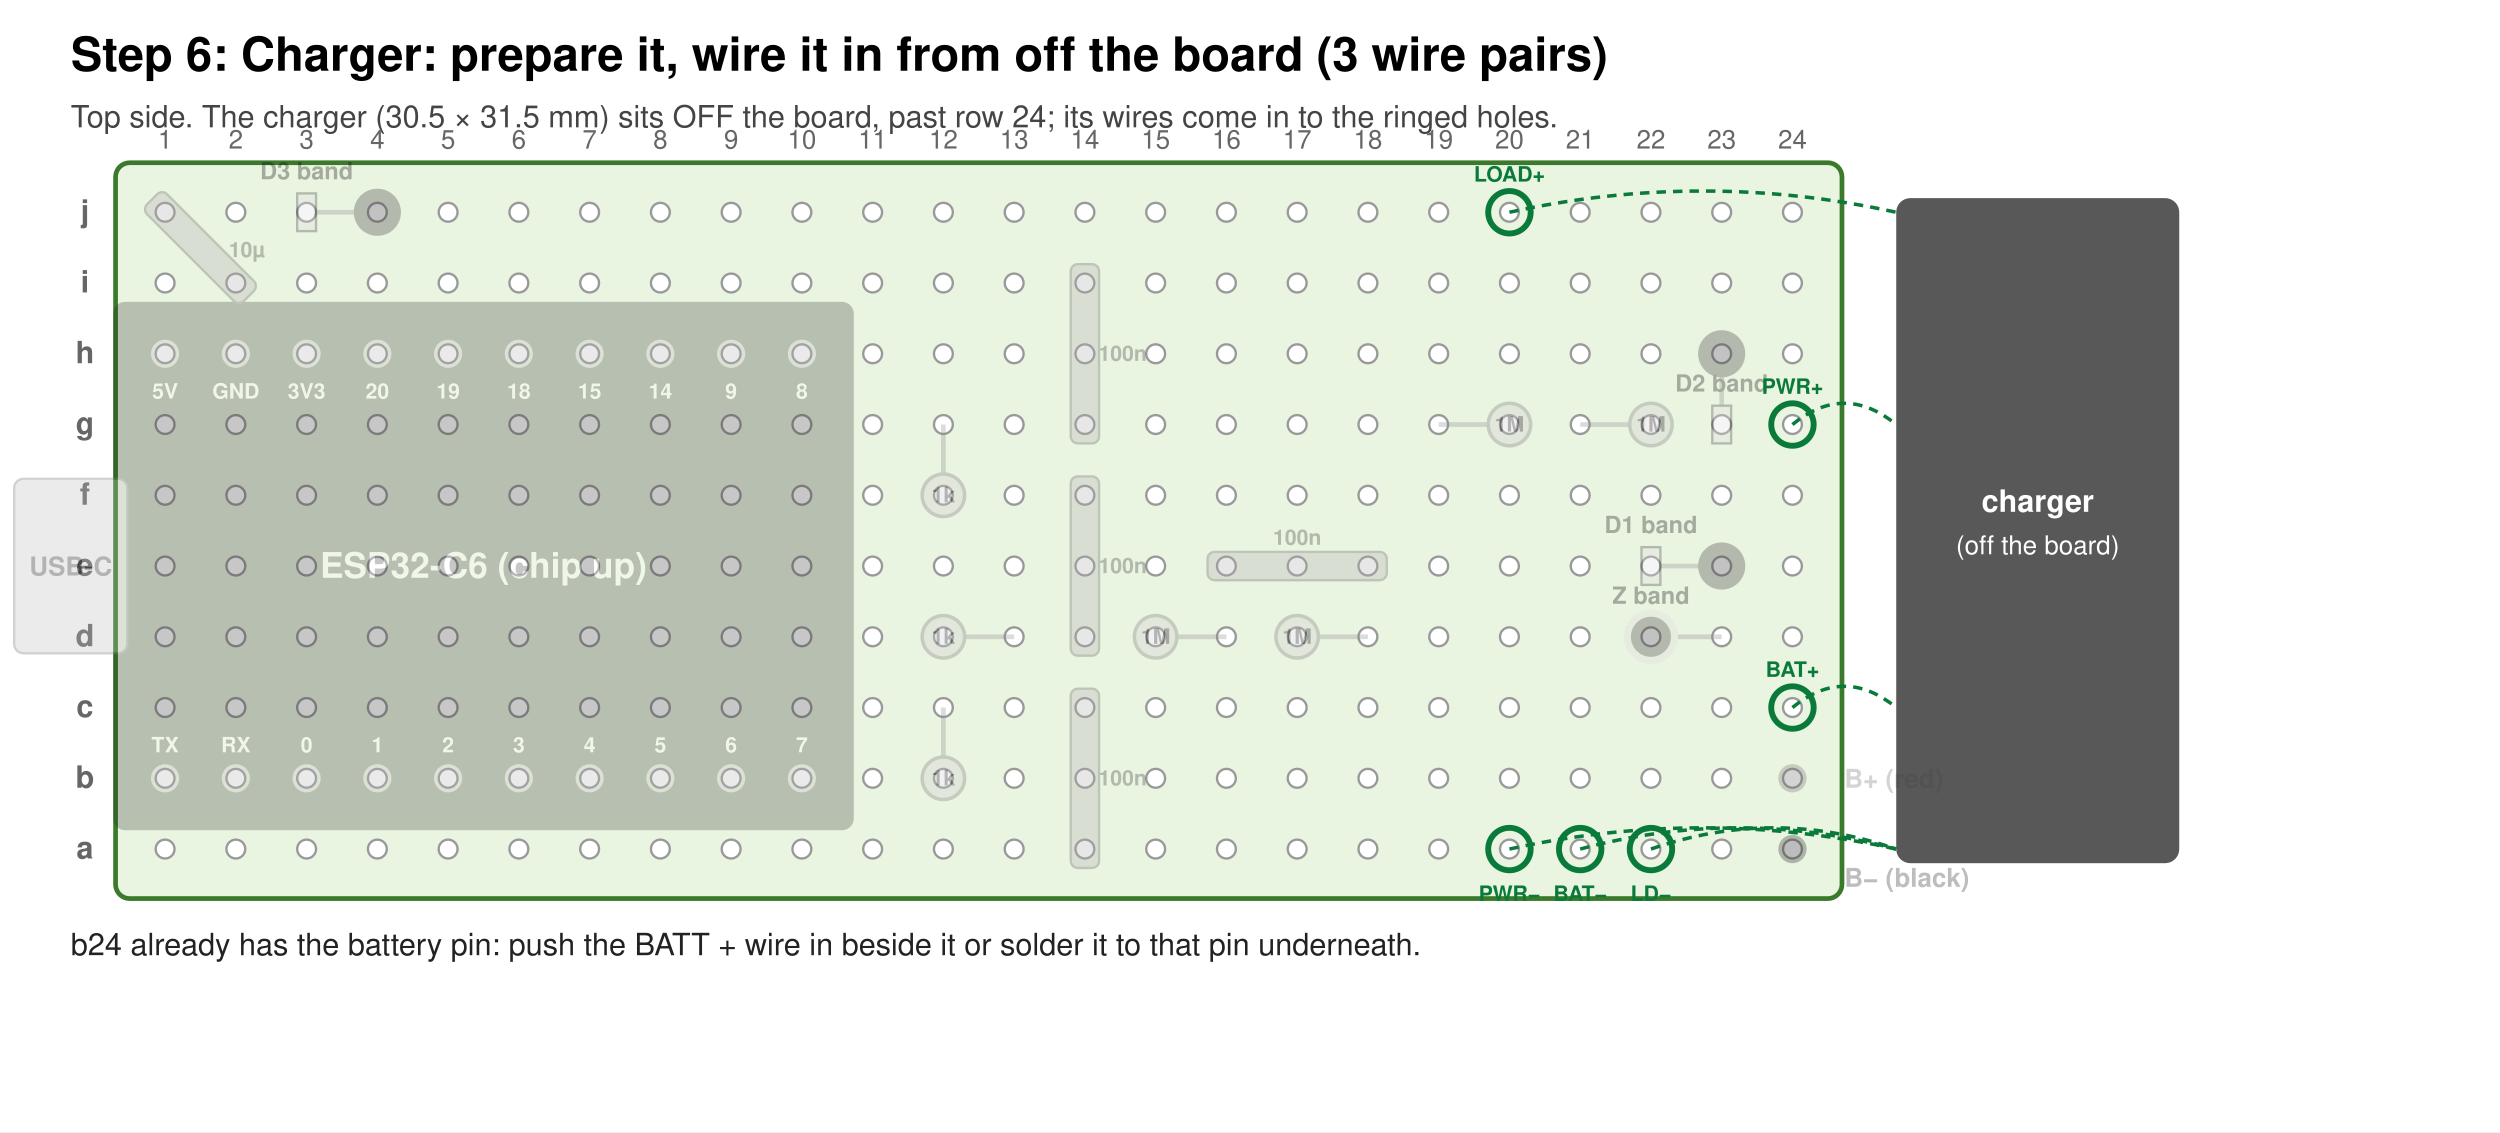
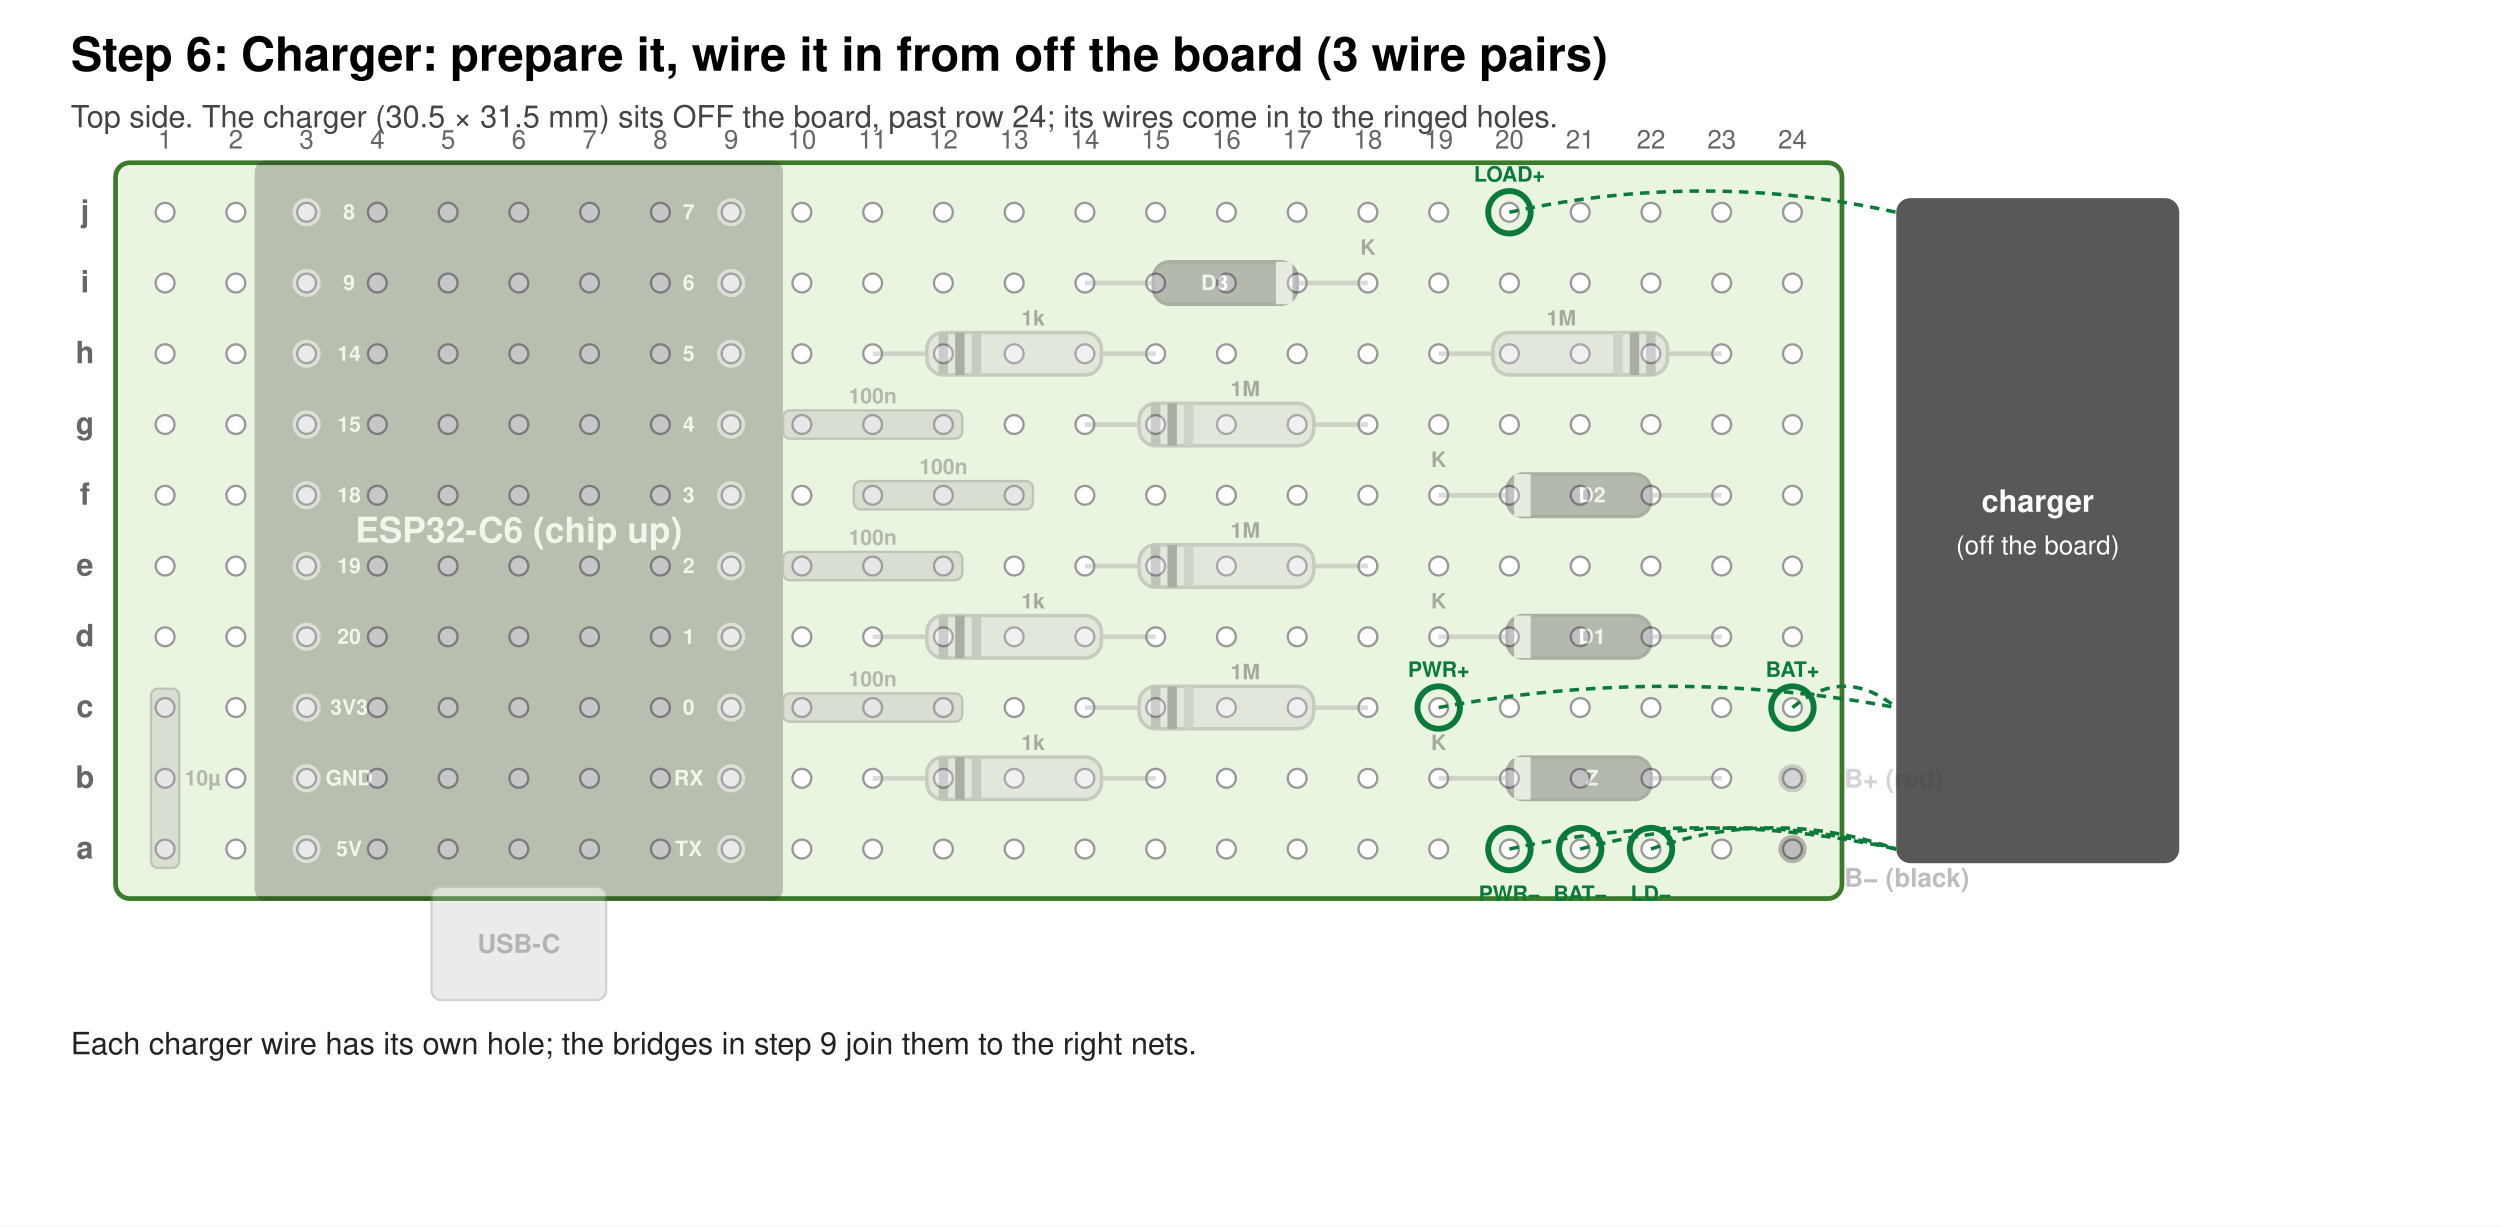
- <svg xmlns="http://www.w3.org/2000/svg" width="1060" height="480" font-family="Helvetica,Arial">
+ <svg xmlns="http://www.w3.org/2000/svg" width="1060" height="520" font-family="Helvetica,Arial">
  <defs>
    <filter id="mute">
      <feColorMatrix type="saturate" values="0" />
    </filter>
  </defs>
  <rect width="100%" height="100%" fill="#ffffff" />
  <text x="30" y="30" font-size="20" font-weight="bold">Step 6: Charger: prepare it, wire it in from off the board (3 wire pairs)</text>
  <text x="30" y="54" font-size="13" fill="#444">Top side. The charger (30.5 × 31.5 mm) sits OFF the board, past row 24; its wires come in to the ringed holes.</text>
  <rect x="49" y="69" width="732" height="312" rx="6" fill="#e9f4e1" stroke="#3a7a2a" stroke-width="2" />
  <text x="70" y="63" font-size="11" fill="#666" text-anchor="middle">1</text>
  <text x="100" y="63" font-size="11" fill="#666" text-anchor="middle">2</text>
  <text x="130" y="63" font-size="11" fill="#666" text-anchor="middle">3</text>
  <text x="160" y="63" font-size="11" fill="#666" text-anchor="middle">4</text>
  <text x="190" y="63" font-size="11" fill="#666" text-anchor="middle">5</text>
  <text x="220" y="63" font-size="11" fill="#666" text-anchor="middle">6</text>
  <text x="250" y="63" font-size="11" fill="#666" text-anchor="middle">7</text>
  <text x="280" y="63" font-size="11" fill="#666" text-anchor="middle">8</text>
  <text x="310" y="63" font-size="11" fill="#666" text-anchor="middle">9</text>
  <text x="340" y="63" font-size="11" fill="#666" text-anchor="middle">10</text>
  <text x="370" y="63" font-size="11" fill="#666" text-anchor="middle">11</text>
  <text x="400" y="63" font-size="11" fill="#666" text-anchor="middle">12</text>
  <text x="430" y="63" font-size="11" fill="#666" text-anchor="middle">13</text>
  <text x="460" y="63" font-size="11" fill="#666" text-anchor="middle">14</text>
  <text x="490" y="63" font-size="11" fill="#666" text-anchor="middle">15</text>
  <text x="520" y="63" font-size="11" fill="#666" text-anchor="middle">16</text>
  <text x="550" y="63" font-size="11" fill="#666" text-anchor="middle">17</text>
  <text x="580" y="63" font-size="11" fill="#666" text-anchor="middle">18</text>
  <text x="610" y="63" font-size="11" fill="#666" text-anchor="middle">19</text>
  <text x="640" y="63" font-size="11" fill="#666" text-anchor="middle">20</text>
  <text x="670" y="63" font-size="11" fill="#666" text-anchor="middle">21</text>
  <text x="700" y="63" font-size="11" fill="#666" text-anchor="middle">22</text>
  <text x="730" y="63" font-size="11" fill="#666" text-anchor="middle">23</text>
  <text x="760" y="63" font-size="11" fill="#666" text-anchor="middle">24</text>
  <text x="36" y="364" font-size="13" font-weight="bold" fill="#666" text-anchor="middle">a</text>
  <text x="36" y="334" font-size="13" font-weight="bold" fill="#666" text-anchor="middle">b</text>
  <text x="36" y="304" font-size="13" font-weight="bold" fill="#666" text-anchor="middle">c</text>
  <text x="36" y="274" font-size="13" font-weight="bold" fill="#666" text-anchor="middle">d</text>
  <text x="36" y="244" font-size="13" font-weight="bold" fill="#666" text-anchor="middle">e</text>
  <text x="36" y="214" font-size="13" font-weight="bold" fill="#666" text-anchor="middle">f</text>
  <text x="36" y="184" font-size="13" font-weight="bold" fill="#666" text-anchor="middle">g</text>
  <text x="36" y="154" font-size="13" font-weight="bold" fill="#666" text-anchor="middle">h</text>
  <text x="36" y="124" font-size="13" font-weight="bold" fill="#666" text-anchor="middle">i</text>
  <text x="36" y="94" font-size="13" font-weight="bold" fill="#666" text-anchor="middle">j</text>
  <circle cx="70" cy="360" r="4" fill="#fff" stroke="#999" />
  <circle cx="70" cy="330" r="4" fill="#fff" stroke="#999" />
  <circle cx="70" cy="300" r="4" fill="#fff" stroke="#999" />
  <circle cx="70" cy="270" r="4" fill="#fff" stroke="#999" />
  <circle cx="70" cy="240" r="4" fill="#fff" stroke="#999" />
  <circle cx="70" cy="210" r="4" fill="#fff" stroke="#999" />
  <circle cx="70" cy="180" r="4" fill="#fff" stroke="#999" />
  <circle cx="70" cy="150" r="4" fill="#fff" stroke="#999" />
  <circle cx="70" cy="120" r="4" fill="#fff" stroke="#999" />
  <circle cx="70" cy="90" r="4" fill="#fff" stroke="#999" />
  <circle cx="100" cy="360" r="4" fill="#fff" stroke="#999" />
  <circle cx="100" cy="330" r="4" fill="#fff" stroke="#999" />
  <circle cx="100" cy="300" r="4" fill="#fff" stroke="#999" />
  <circle cx="100" cy="270" r="4" fill="#fff" stroke="#999" />
  <circle cx="100" cy="240" r="4" fill="#fff" stroke="#999" />
  <circle cx="100" cy="210" r="4" fill="#fff" stroke="#999" />
  <circle cx="100" cy="180" r="4" fill="#fff" stroke="#999" />
  <circle cx="100" cy="150" r="4" fill="#fff" stroke="#999" />
  <circle cx="100" cy="120" r="4" fill="#fff" stroke="#999" />
  <circle cx="100" cy="90" r="4" fill="#fff" stroke="#999" />
  <circle cx="130" cy="360" r="4" fill="#fff" stroke="#999" />
  <circle cx="130" cy="330" r="4" fill="#fff" stroke="#999" />
  <circle cx="130" cy="300" r="4" fill="#fff" stroke="#999" />
  <circle cx="130" cy="270" r="4" fill="#fff" stroke="#999" />
  <circle cx="130" cy="240" r="4" fill="#fff" stroke="#999" />
  <circle cx="130" cy="210" r="4" fill="#fff" stroke="#999" />
  <circle cx="130" cy="180" r="4" fill="#fff" stroke="#999" />
  <circle cx="130" cy="150" r="4" fill="#fff" stroke="#999" />
  <circle cx="130" cy="120" r="4" fill="#fff" stroke="#999" />
  <circle cx="130" cy="90" r="4" fill="#fff" stroke="#999" />
  <circle cx="160" cy="360" r="4" fill="#fff" stroke="#999" />
  <circle cx="160" cy="330" r="4" fill="#fff" stroke="#999" />
  <circle cx="160" cy="300" r="4" fill="#fff" stroke="#999" />
  <circle cx="160" cy="270" r="4" fill="#fff" stroke="#999" />
  <circle cx="160" cy="240" r="4" fill="#fff" stroke="#999" />
  <circle cx="160" cy="210" r="4" fill="#fff" stroke="#999" />
  <circle cx="160" cy="180" r="4" fill="#fff" stroke="#999" />
  <circle cx="160" cy="150" r="4" fill="#fff" stroke="#999" />
  <circle cx="160" cy="120" r="4" fill="#fff" stroke="#999" />
  <circle cx="160" cy="90" r="4" fill="#fff" stroke="#999" />
  <circle cx="190" cy="360" r="4" fill="#fff" stroke="#999" />
  <circle cx="190" cy="330" r="4" fill="#fff" stroke="#999" />
  <circle cx="190" cy="300" r="4" fill="#fff" stroke="#999" />
  <circle cx="190" cy="270" r="4" fill="#fff" stroke="#999" />
  <circle cx="190" cy="240" r="4" fill="#fff" stroke="#999" />
  <circle cx="190" cy="210" r="4" fill="#fff" stroke="#999" />
  <circle cx="190" cy="180" r="4" fill="#fff" stroke="#999" />
  <circle cx="190" cy="150" r="4" fill="#fff" stroke="#999" />
  <circle cx="190" cy="120" r="4" fill="#fff" stroke="#999" />
  <circle cx="190" cy="90" r="4" fill="#fff" stroke="#999" />
  <circle cx="220" cy="360" r="4" fill="#fff" stroke="#999" />
  <circle cx="220" cy="330" r="4" fill="#fff" stroke="#999" />
  <circle cx="220" cy="300" r="4" fill="#fff" stroke="#999" />
  <circle cx="220" cy="270" r="4" fill="#fff" stroke="#999" />
  <circle cx="220" cy="240" r="4" fill="#fff" stroke="#999" />
  <circle cx="220" cy="210" r="4" fill="#fff" stroke="#999" />
  <circle cx="220" cy="180" r="4" fill="#fff" stroke="#999" />
  <circle cx="220" cy="150" r="4" fill="#fff" stroke="#999" />
  <circle cx="220" cy="120" r="4" fill="#fff" stroke="#999" />
  <circle cx="220" cy="90" r="4" fill="#fff" stroke="#999" />
  <circle cx="250" cy="360" r="4" fill="#fff" stroke="#999" />
  <circle cx="250" cy="330" r="4" fill="#fff" stroke="#999" />
  <circle cx="250" cy="300" r="4" fill="#fff" stroke="#999" />
  <circle cx="250" cy="270" r="4" fill="#fff" stroke="#999" />
  <circle cx="250" cy="240" r="4" fill="#fff" stroke="#999" />
  <circle cx="250" cy="210" r="4" fill="#fff" stroke="#999" />
  <circle cx="250" cy="180" r="4" fill="#fff" stroke="#999" />
  <circle cx="250" cy="150" r="4" fill="#fff" stroke="#999" />
  <circle cx="250" cy="120" r="4" fill="#fff" stroke="#999" />
  <circle cx="250" cy="90" r="4" fill="#fff" stroke="#999" />
  <circle cx="280" cy="360" r="4" fill="#fff" stroke="#999" />
  <circle cx="280" cy="330" r="4" fill="#fff" stroke="#999" />
  <circle cx="280" cy="300" r="4" fill="#fff" stroke="#999" />
  <circle cx="280" cy="270" r="4" fill="#fff" stroke="#999" />
  <circle cx="280" cy="240" r="4" fill="#fff" stroke="#999" />
  <circle cx="280" cy="210" r="4" fill="#fff" stroke="#999" />
  <circle cx="280" cy="180" r="4" fill="#fff" stroke="#999" />
  <circle cx="280" cy="150" r="4" fill="#fff" stroke="#999" />
  <circle cx="280" cy="120" r="4" fill="#fff" stroke="#999" />
  <circle cx="280" cy="90" r="4" fill="#fff" stroke="#999" />
  <circle cx="310" cy="360" r="4" fill="#fff" stroke="#999" />
  <circle cx="310" cy="330" r="4" fill="#fff" stroke="#999" />
  <circle cx="310" cy="300" r="4" fill="#fff" stroke="#999" />
  <circle cx="310" cy="270" r="4" fill="#fff" stroke="#999" />
  <circle cx="310" cy="240" r="4" fill="#fff" stroke="#999" />
  <circle cx="310" cy="210" r="4" fill="#fff" stroke="#999" />
  <circle cx="310" cy="180" r="4" fill="#fff" stroke="#999" />
  <circle cx="310" cy="150" r="4" fill="#fff" stroke="#999" />
  <circle cx="310" cy="120" r="4" fill="#fff" stroke="#999" />
  <circle cx="310" cy="90" r="4" fill="#fff" stroke="#999" />
  <circle cx="340" cy="360" r="4" fill="#fff" stroke="#999" />
  <circle cx="340" cy="330" r="4" fill="#fff" stroke="#999" />
  <circle cx="340" cy="300" r="4" fill="#fff" stroke="#999" />
  <circle cx="340" cy="270" r="4" fill="#fff" stroke="#999" />
  <circle cx="340" cy="240" r="4" fill="#fff" stroke="#999" />
  <circle cx="340" cy="210" r="4" fill="#fff" stroke="#999" />
  <circle cx="340" cy="180" r="4" fill="#fff" stroke="#999" />
  <circle cx="340" cy="150" r="4" fill="#fff" stroke="#999" />
  <circle cx="340" cy="120" r="4" fill="#fff" stroke="#999" />
  <circle cx="340" cy="90" r="4" fill="#fff" stroke="#999" />
  <circle cx="370" cy="360" r="4" fill="#fff" stroke="#999" />
  <circle cx="370" cy="330" r="4" fill="#fff" stroke="#999" />
  <circle cx="370" cy="300" r="4" fill="#fff" stroke="#999" />
  <circle cx="370" cy="270" r="4" fill="#fff" stroke="#999" />
  <circle cx="370" cy="240" r="4" fill="#fff" stroke="#999" />
  <circle cx="370" cy="210" r="4" fill="#fff" stroke="#999" />
  <circle cx="370" cy="180" r="4" fill="#fff" stroke="#999" />
  <circle cx="370" cy="150" r="4" fill="#fff" stroke="#999" />
  <circle cx="370" cy="120" r="4" fill="#fff" stroke="#999" />
  <circle cx="370" cy="90" r="4" fill="#fff" stroke="#999" />
  <circle cx="400" cy="360" r="4" fill="#fff" stroke="#999" />
  <circle cx="400" cy="330" r="4" fill="#fff" stroke="#999" />
  <circle cx="400" cy="300" r="4" fill="#fff" stroke="#999" />
  <circle cx="400" cy="270" r="4" fill="#fff" stroke="#999" />
  <circle cx="400" cy="240" r="4" fill="#fff" stroke="#999" />
  <circle cx="400" cy="210" r="4" fill="#fff" stroke="#999" />
  <circle cx="400" cy="180" r="4" fill="#fff" stroke="#999" />
  <circle cx="400" cy="150" r="4" fill="#fff" stroke="#999" />
  <circle cx="400" cy="120" r="4" fill="#fff" stroke="#999" />
  <circle cx="400" cy="90" r="4" fill="#fff" stroke="#999" />
  <circle cx="430" cy="360" r="4" fill="#fff" stroke="#999" />
  <circle cx="430" cy="330" r="4" fill="#fff" stroke="#999" />
  <circle cx="430" cy="300" r="4" fill="#fff" stroke="#999" />
  <circle cx="430" cy="270" r="4" fill="#fff" stroke="#999" />
  <circle cx="430" cy="240" r="4" fill="#fff" stroke="#999" />
  <circle cx="430" cy="210" r="4" fill="#fff" stroke="#999" />
  <circle cx="430" cy="180" r="4" fill="#fff" stroke="#999" />
  <circle cx="430" cy="150" r="4" fill="#fff" stroke="#999" />
  <circle cx="430" cy="120" r="4" fill="#fff" stroke="#999" />
  <circle cx="430" cy="90" r="4" fill="#fff" stroke="#999" />
  <circle cx="460" cy="360" r="4" fill="#fff" stroke="#999" />
  <circle cx="460" cy="330" r="4" fill="#fff" stroke="#999" />
  <circle cx="460" cy="300" r="4" fill="#fff" stroke="#999" />
  <circle cx="460" cy="270" r="4" fill="#fff" stroke="#999" />
  <circle cx="460" cy="240" r="4" fill="#fff" stroke="#999" />
  <circle cx="460" cy="210" r="4" fill="#fff" stroke="#999" />
  <circle cx="460" cy="180" r="4" fill="#fff" stroke="#999" />
  <circle cx="460" cy="150" r="4" fill="#fff" stroke="#999" />
  <circle cx="460" cy="120" r="4" fill="#fff" stroke="#999" />
  <circle cx="460" cy="90" r="4" fill="#fff" stroke="#999" />
  <circle cx="490" cy="360" r="4" fill="#fff" stroke="#999" />
  <circle cx="490" cy="330" r="4" fill="#fff" stroke="#999" />
  <circle cx="490" cy="300" r="4" fill="#fff" stroke="#999" />
  <circle cx="490" cy="270" r="4" fill="#fff" stroke="#999" />
  <circle cx="490" cy="240" r="4" fill="#fff" stroke="#999" />
  <circle cx="490" cy="210" r="4" fill="#fff" stroke="#999" />
  <circle cx="490" cy="180" r="4" fill="#fff" stroke="#999" />
  <circle cx="490" cy="150" r="4" fill="#fff" stroke="#999" />
  <circle cx="490" cy="120" r="4" fill="#fff" stroke="#999" />
  <circle cx="490" cy="90" r="4" fill="#fff" stroke="#999" />
  <circle cx="520" cy="360" r="4" fill="#fff" stroke="#999" />
  <circle cx="520" cy="330" r="4" fill="#fff" stroke="#999" />
  <circle cx="520" cy="300" r="4" fill="#fff" stroke="#999" />
  <circle cx="520" cy="270" r="4" fill="#fff" stroke="#999" />
  <circle cx="520" cy="240" r="4" fill="#fff" stroke="#999" />
  <circle cx="520" cy="210" r="4" fill="#fff" stroke="#999" />
  <circle cx="520" cy="180" r="4" fill="#fff" stroke="#999" />
  <circle cx="520" cy="150" r="4" fill="#fff" stroke="#999" />
  <circle cx="520" cy="120" r="4" fill="#fff" stroke="#999" />
  <circle cx="520" cy="90" r="4" fill="#fff" stroke="#999" />
  <circle cx="550" cy="360" r="4" fill="#fff" stroke="#999" />
  <circle cx="550" cy="330" r="4" fill="#fff" stroke="#999" />
  <circle cx="550" cy="300" r="4" fill="#fff" stroke="#999" />
  <circle cx="550" cy="270" r="4" fill="#fff" stroke="#999" />
  <circle cx="550" cy="240" r="4" fill="#fff" stroke="#999" />
  <circle cx="550" cy="210" r="4" fill="#fff" stroke="#999" />
  <circle cx="550" cy="180" r="4" fill="#fff" stroke="#999" />
  <circle cx="550" cy="150" r="4" fill="#fff" stroke="#999" />
  <circle cx="550" cy="120" r="4" fill="#fff" stroke="#999" />
  <circle cx="550" cy="90" r="4" fill="#fff" stroke="#999" />
  <circle cx="580" cy="360" r="4" fill="#fff" stroke="#999" />
  <circle cx="580" cy="330" r="4" fill="#fff" stroke="#999" />
  <circle cx="580" cy="300" r="4" fill="#fff" stroke="#999" />
  <circle cx="580" cy="270" r="4" fill="#fff" stroke="#999" />
  <circle cx="580" cy="240" r="4" fill="#fff" stroke="#999" />
  <circle cx="580" cy="210" r="4" fill="#fff" stroke="#999" />
  <circle cx="580" cy="180" r="4" fill="#fff" stroke="#999" />
  <circle cx="580" cy="150" r="4" fill="#fff" stroke="#999" />
  <circle cx="580" cy="120" r="4" fill="#fff" stroke="#999" />
  <circle cx="580" cy="90" r="4" fill="#fff" stroke="#999" />
  <circle cx="610" cy="360" r="4" fill="#fff" stroke="#999" />
  <circle cx="610" cy="330" r="4" fill="#fff" stroke="#999" />
  <circle cx="610" cy="300" r="4" fill="#fff" stroke="#999" />
  <circle cx="610" cy="270" r="4" fill="#fff" stroke="#999" />
  <circle cx="610" cy="240" r="4" fill="#fff" stroke="#999" />
  <circle cx="610" cy="210" r="4" fill="#fff" stroke="#999" />
  <circle cx="610" cy="180" r="4" fill="#fff" stroke="#999" />
  <circle cx="610" cy="150" r="4" fill="#fff" stroke="#999" />
  <circle cx="610" cy="120" r="4" fill="#fff" stroke="#999" />
  <circle cx="610" cy="90" r="4" fill="#fff" stroke="#999" />
  <circle cx="640" cy="360" r="4" fill="#fff" stroke="#999" />
  <circle cx="640" cy="330" r="4" fill="#fff" stroke="#999" />
  <circle cx="640" cy="300" r="4" fill="#fff" stroke="#999" />
  <circle cx="640" cy="270" r="4" fill="#fff" stroke="#999" />
  <circle cx="640" cy="240" r="4" fill="#fff" stroke="#999" />
  <circle cx="640" cy="210" r="4" fill="#fff" stroke="#999" />
  <circle cx="640" cy="180" r="4" fill="#fff" stroke="#999" />
  <circle cx="640" cy="150" r="4" fill="#fff" stroke="#999" />
  <circle cx="640" cy="120" r="4" fill="#fff" stroke="#999" />
  <circle cx="640" cy="90" r="4" fill="#fff" stroke="#999" />
  <circle cx="670" cy="360" r="4" fill="#fff" stroke="#999" />
  <circle cx="670" cy="330" r="4" fill="#fff" stroke="#999" />
  <circle cx="670" cy="300" r="4" fill="#fff" stroke="#999" />
  <circle cx="670" cy="270" r="4" fill="#fff" stroke="#999" />
  <circle cx="670" cy="240" r="4" fill="#fff" stroke="#999" />
  <circle cx="670" cy="210" r="4" fill="#fff" stroke="#999" />
  <circle cx="670" cy="180" r="4" fill="#fff" stroke="#999" />
  <circle cx="670" cy="150" r="4" fill="#fff" stroke="#999" />
  <circle cx="670" cy="120" r="4" fill="#fff" stroke="#999" />
  <circle cx="670" cy="90" r="4" fill="#fff" stroke="#999" />
  <circle cx="700" cy="360" r="4" fill="#fff" stroke="#999" />
  <circle cx="700" cy="330" r="4" fill="#fff" stroke="#999" />
  <circle cx="700" cy="300" r="4" fill="#fff" stroke="#999" />
  <circle cx="700" cy="270" r="4" fill="#fff" stroke="#999" />
  <circle cx="700" cy="240" r="4" fill="#fff" stroke="#999" />
  <circle cx="700" cy="210" r="4" fill="#fff" stroke="#999" />
  <circle cx="700" cy="180" r="4" fill="#fff" stroke="#999" />
  <circle cx="700" cy="150" r="4" fill="#fff" stroke="#999" />
  <circle cx="700" cy="120" r="4" fill="#fff" stroke="#999" />
  <circle cx="700" cy="90" r="4" fill="#fff" stroke="#999" />
  <circle cx="730" cy="360" r="4" fill="#fff" stroke="#999" />
  <circle cx="730" cy="330" r="4" fill="#fff" stroke="#999" />
  <circle cx="730" cy="300" r="4" fill="#fff" stroke="#999" />
  <circle cx="730" cy="270" r="4" fill="#fff" stroke="#999" />
  <circle cx="730" cy="240" r="4" fill="#fff" stroke="#999" />
  <circle cx="730" cy="210" r="4" fill="#fff" stroke="#999" />
  <circle cx="730" cy="180" r="4" fill="#fff" stroke="#999" />
  <circle cx="730" cy="150" r="4" fill="#fff" stroke="#999" />
  <circle cx="730" cy="120" r="4" fill="#fff" stroke="#999" />
  <circle cx="730" cy="90" r="4" fill="#fff" stroke="#999" />
  <circle cx="760" cy="360" r="4" fill="#fff" stroke="#999" />
  <circle cx="760" cy="330" r="4" fill="#fff" stroke="#999" />
  <circle cx="760" cy="300" r="4" fill="#fff" stroke="#999" />
  <circle cx="760" cy="270" r="4" fill="#fff" stroke="#999" />
  <circle cx="760" cy="240" r="4" fill="#fff" stroke="#999" />
  <circle cx="760" cy="210" r="4" fill="#fff" stroke="#999" />
  <circle cx="760" cy="180" r="4" fill="#fff" stroke="#999" />
  <circle cx="760" cy="150" r="4" fill="#fff" stroke="#999" />
  <circle cx="760" cy="120" r="4" fill="#fff" stroke="#999" />
  <circle cx="760" cy="90" r="4" fill="#fff" stroke="#999" />
  <g filter="url(#mute)" opacity="0.3">
-     <rect x="48" y="128" width="314" height="224" rx="5" fill="#1b1b1b" opacity="0.85" />
-     <rect x="6" y="203" width="48" height="74" rx="4" fill="#bbb" stroke="#666" />
-     <text x="30" y="244" font-size="11" text-anchor="middle" font-weight="bold">USB-C</text>
-     <circle cx="70" cy="330" r="6" fill="#e0b040" />
-     <text x="70" y="319" font-size="9" fill="#fff" text-anchor="middle" font-weight="bold">TX</text>
-     <circle cx="100" cy="330" r="6" fill="#e0b040" />
-     <text x="100" y="319" font-size="9" fill="#fff" text-anchor="middle" font-weight="bold">RX</text>
+     <rect x="108" y="68" width="224" height="314" rx="5" fill="#1b1b1b" opacity="0.85" />
+     <rect x="183" y="376" width="74" height="48" rx="4" fill="#bbb" stroke="#666" />
+     <text x="220" y="404" font-size="11" text-anchor="middle" font-weight="bold">USB-C</text>
+     <circle cx="130" cy="360" r="6" fill="#e0b040" />
+     <text x="148" y="363" font-size="9" fill="#fff" text-anchor="middle" font-weight="bold">5V</text>
    <circle cx="130" cy="330" r="6" fill="#e0b040" />
-     <text x="130" y="319" font-size="9" fill="#fff" text-anchor="middle" font-weight="bold">0</text>
-     <circle cx="160" cy="330" r="6" fill="#e0b040" />
-     <text x="160" y="319" font-size="9" fill="#fff" text-anchor="middle" font-weight="bold">1</text>
-     <circle cx="190" cy="330" r="6" fill="#e0b040" />
-     <text x="190" y="319" font-size="9" fill="#fff" text-anchor="middle" font-weight="bold">2</text>
-     <circle cx="220" cy="330" r="6" fill="#e0b040" />
-     <text x="220" y="319" font-size="9" fill="#fff" text-anchor="middle" font-weight="bold">3</text>
-     <circle cx="250" cy="330" r="6" fill="#e0b040" />
-     <text x="250" y="319" font-size="9" fill="#fff" text-anchor="middle" font-weight="bold">4</text>
-     <circle cx="280" cy="330" r="6" fill="#e0b040" />
-     <text x="280" y="319" font-size="9" fill="#fff" text-anchor="middle" font-weight="bold">5</text>
+     <text x="148" y="333" font-size="9" fill="#fff" text-anchor="middle" font-weight="bold">GND</text>
+     <circle cx="130" cy="300" r="6" fill="#e0b040" />
+     <text x="148" y="303" font-size="9" fill="#fff" text-anchor="middle" font-weight="bold">3V3</text>
+     <circle cx="130" cy="270" r="6" fill="#e0b040" />
+     <text x="148" y="273" font-size="9" fill="#fff" text-anchor="middle" font-weight="bold">20</text>
+     <circle cx="130" cy="240" r="6" fill="#e0b040" />
+     <text x="148" y="243" font-size="9" fill="#fff" text-anchor="middle" font-weight="bold">19</text>
+     <circle cx="130" cy="210" r="6" fill="#e0b040" />
+     <text x="148" y="213" font-size="9" fill="#fff" text-anchor="middle" font-weight="bold">18</text>
+     <circle cx="130" cy="180" r="6" fill="#e0b040" />
+     <text x="148" y="183" font-size="9" fill="#fff" text-anchor="middle" font-weight="bold">15</text>
+     <circle cx="130" cy="150" r="6" fill="#e0b040" />
+     <text x="148" y="153" font-size="9" fill="#fff" text-anchor="middle" font-weight="bold">14</text>
+     <circle cx="130" cy="120" r="6" fill="#e0b040" />
+     <text x="148" y="123" font-size="9" fill="#fff" text-anchor="middle" font-weight="bold">9</text>
+     <circle cx="130" cy="90" r="6" fill="#e0b040" />
+     <text x="148" y="93" font-size="9" fill="#fff" text-anchor="middle" font-weight="bold">8</text>
+     <circle cx="310" cy="360" r="6" fill="#e0b040" />
+     <text x="292" y="363" font-size="9" fill="#fff" text-anchor="middle" font-weight="bold">TX</text>
    <circle cx="310" cy="330" r="6" fill="#e0b040" />
-     <text x="310" y="319" font-size="9" fill="#fff" text-anchor="middle" font-weight="bold">6</text>
-     <circle cx="340" cy="330" r="6" fill="#e0b040" />
-     <text x="340" y="319" font-size="9" fill="#fff" text-anchor="middle" font-weight="bold">7</text>
-     <circle cx="70" cy="150" r="6" fill="#e0b040" />
-     <text x="70" y="169" font-size="9" fill="#fff" text-anchor="middle" font-weight="bold">5V</text>
-     <circle cx="100" cy="150" r="6" fill="#e0b040" />
-     <text x="100" y="169" font-size="9" fill="#fff" text-anchor="middle" font-weight="bold">GND</text>
-     <circle cx="130" cy="150" r="6" fill="#e0b040" />
-     <text x="130" y="169" font-size="9" fill="#fff" text-anchor="middle" font-weight="bold">3V3</text>
-     <circle cx="160" cy="150" r="6" fill="#e0b040" />
-     <text x="160" y="169" font-size="9" fill="#fff" text-anchor="middle" font-weight="bold">20</text>
-     <circle cx="190" cy="150" r="6" fill="#e0b040" />
-     <text x="190" y="169" font-size="9" fill="#fff" text-anchor="middle" font-weight="bold">19</text>
-     <circle cx="220" cy="150" r="6" fill="#e0b040" />
-     <text x="220" y="169" font-size="9" fill="#fff" text-anchor="middle" font-weight="bold">18</text>
-     <circle cx="250" cy="150" r="6" fill="#e0b040" />
-     <text x="250" y="169" font-size="9" fill="#fff" text-anchor="middle" font-weight="bold">15</text>
-     <circle cx="280" cy="150" r="6" fill="#e0b040" />
-     <text x="280" y="169" font-size="9" fill="#fff" text-anchor="middle" font-weight="bold">14</text>
+     <text x="292" y="333" font-size="9" fill="#fff" text-anchor="middle" font-weight="bold">RX</text>
+     <circle cx="310" cy="300" r="6" fill="#e0b040" />
+     <text x="292" y="303" font-size="9" fill="#fff" text-anchor="middle" font-weight="bold">0</text>
+     <circle cx="310" cy="270" r="6" fill="#e0b040" />
+     <text x="292" y="273" font-size="9" fill="#fff" text-anchor="middle" font-weight="bold">1</text>
+     <circle cx="310" cy="240" r="6" fill="#e0b040" />
+     <text x="292" y="243" font-size="9" fill="#fff" text-anchor="middle" font-weight="bold">2</text>
+     <circle cx="310" cy="210" r="6" fill="#e0b040" />
+     <text x="292" y="213" font-size="9" fill="#fff" text-anchor="middle" font-weight="bold">3</text>
+     <circle cx="310" cy="180" r="6" fill="#e0b040" />
+     <text x="292" y="183" font-size="9" fill="#fff" text-anchor="middle" font-weight="bold">4</text>
    <circle cx="310" cy="150" r="6" fill="#e0b040" />
-     <text x="310" y="169" font-size="9" fill="#fff" text-anchor="middle" font-weight="bold">9</text>
-     <circle cx="340" cy="150" r="6" fill="#e0b040" />
-     <text x="340" y="169" font-size="9" fill="#fff" text-anchor="middle" font-weight="bold">8</text>
-     <text x="205" y="245" font-size="15" fill="#fff" text-anchor="middle" font-weight="bold">ESP32-C6 (chip up)</text>
-     <line x1="490" y1="270" x2="520" y2="270" stroke="#888" stroke-width="2" />
-     <circle cx="490" cy="270" r="9" fill="#e8c88a" stroke="#8a6a2a" stroke-width="1.5" />
-     <text x="490" y="273" font-size="9" text-anchor="middle" font-weight="bold">1M</text>
-     <line x1="550" y1="270" x2="580" y2="270" stroke="#888" stroke-width="2" />
-     <circle cx="550" cy="270" r="9" fill="#e8c88a" stroke="#8a6a2a" stroke-width="1.5" />
-     <text x="550" y="273" font-size="9" text-anchor="middle" font-weight="bold">1M</text>
-     <line x1="700" y1="180" x2="670" y2="180" stroke="#888" stroke-width="2" />
-     <circle cx="700" cy="180" r="9" fill="#e8c88a" stroke="#8a6a2a" stroke-width="1.5" />
-     <text x="700" y="183" font-size="9" text-anchor="middle" font-weight="bold">1M</text>
-     <line x1="640" y1="180" x2="610" y2="180" stroke="#888" stroke-width="2" />
-     <circle cx="640" cy="180" r="9" fill="#e8c88a" stroke="#8a6a2a" stroke-width="1.5" />
-     <text x="640" y="183" font-size="9" text-anchor="middle" font-weight="bold">1M</text>
-     <line x1="400" y1="330" x2="400" y2="300" stroke="#888" stroke-width="2" />
-     <circle cx="400" cy="330" r="9" fill="#e8c88a" stroke="#8a6a2a" stroke-width="1.5" />
-     <text x="400" y="333" font-size="9" text-anchor="middle" font-weight="bold">1k</text>
-     <line x1="400" y1="270" x2="430" y2="270" stroke="#888" stroke-width="2" />
-     <circle cx="400" cy="270" r="9" fill="#e8c88a" stroke="#8a6a2a" stroke-width="1.5" />
-     <text x="400" y="273" font-size="9" text-anchor="middle" font-weight="bold">1k</text>
-     <line x1="400" y1="210" x2="400" y2="180" stroke="#888" stroke-width="2" />
-     <circle cx="400" cy="210" r="9" fill="#e8c88a" stroke="#8a6a2a" stroke-width="1.5" />
-     <text x="400" y="213" font-size="9" text-anchor="middle" font-weight="bold">1k</text>
-     <line x1="160" y1="90" x2="130" y2="90" stroke="#888" stroke-width="2" />
-     <circle cx="160" cy="90" r="10" fill="#333" />
-     <rect x="126" y="82" width="8" height="16" fill="#ddd" stroke="#333" />
-     <text x="130" y="76" font-size="10" fill="#000" text-anchor="middle" font-weight="bold">D3 band</text>
-     <line x1="730" y1="240" x2="700" y2="240" stroke="#888" stroke-width="2" />
-     <circle cx="730" cy="240" r="10" fill="#333" />
-     <rect x="696" y="232" width="8" height="16" fill="#ddd" stroke="#333" />
-     <text x="700" y="226" font-size="10" fill="#000" text-anchor="middle" font-weight="bold">D1 band</text>
-     <line x1="730" y1="150" x2="730" y2="180" stroke="#888" stroke-width="2" />
-     <circle cx="730" cy="150" r="10" fill="#333" />
-     <rect x="726" y="172" width="8" height="16" fill="#ddd" stroke="#333" />
-     <text x="730" y="166" font-size="10" fill="#000" text-anchor="middle" font-weight="bold">D2 band</text>
-     <line x1="700" y1="270" x2="730" y2="270" stroke="#888" stroke-width="2" />
-     <circle cx="700" cy="270" r="10" fill="#333" />
-     <circle cx="700" cy="270" r="10" fill="none" stroke="#ddd" stroke-width="3" />
-     <text x="700" y="256" font-size="10" fill="#000" text-anchor="middle" font-weight="bold">Z band</text>
-     <rect x="56" y="99" width="58" height="12" rx="3" fill="#7fb2e5" stroke="#2a5a8a" transform="rotate(45.0 85 105)" />
-     <text x="97" y="109" font-size="9" fill="#0b2e55" font-weight="bold">10µ</text>
-     <rect x="512" y="234" width="76" height="12" rx="3" fill="#7fb2e5" stroke="#2a5a8a" />
-     <text x="550" y="231" font-size="9" text-anchor="middle" fill="#0b2e55" font-weight="bold">100n</text>
-     <rect x="454" y="292" width="12" height="76" rx="3" fill="#7fb2e5" stroke="#2a5a8a" />
-     <text x="476" y="333" font-size="9" text-anchor="middle" fill="#0b2e55" font-weight="bold">100n</text>
-     <rect x="454" y="202" width="12" height="76" rx="3" fill="#7fb2e5" stroke="#2a5a8a" />
-     <text x="476" y="243" font-size="9" text-anchor="middle" fill="#0b2e55" font-weight="bold">100n</text>
-     <rect x="454" y="112" width="12" height="76" rx="3" fill="#7fb2e5" stroke="#2a5a8a" />
-     <text x="476" y="153" font-size="9" text-anchor="middle" fill="#0b2e55" font-weight="bold">100n</text>
+     <text x="292" y="153" font-size="9" fill="#fff" text-anchor="middle" font-weight="bold">5</text>
+     <circle cx="310" cy="120" r="6" fill="#e0b040" />
+     <text x="292" y="123" font-size="9" fill="#fff" text-anchor="middle" font-weight="bold">6</text>
+     <circle cx="310" cy="90" r="6" fill="#e0b040" />
+     <text x="292" y="93" font-size="9" fill="#fff" text-anchor="middle" font-weight="bold">7</text>
+     <text x="220" y="230" font-size="15" fill="#fff" text-anchor="middle" font-weight="bold">ESP32-C6 (chip up)</text>
+     <line x1="730" y1="150" x2="610" y2="150" stroke="#888" stroke-width="2" />
+     <rect x="633" y="141" width="74" height="18" rx="7" fill="#e8c88a" stroke="#8a6a2a" stroke-width="1.5" />
+     <rect x="698" y="141" width="4" height="18" fill="#8b4513" />
+     <rect x="691" y="141" width="4" height="18" fill="#111" />
+     <rect x="684" y="141" width="4" height="18" fill="#2ca02c" />
+     <text x="662" y="138" font-size="9" text-anchor="middle" font-weight="bold">1M</text>
+     <line x1="460" y1="180" x2="580" y2="180" stroke="#888" stroke-width="2" />
+     <rect x="483" y="171" width="74" height="18" rx="7" fill="#e8c88a" stroke="#8a6a2a" stroke-width="1.5" />
+     <rect x="488" y="171" width="4" height="18" fill="#8b4513" />
+     <rect x="495" y="171" width="4" height="18" fill="#111" />
+     <rect x="502" y="171" width="4" height="18" fill="#2ca02c" />
+     <text x="528" y="168" font-size="9" text-anchor="middle" font-weight="bold">1M</text>
+     <line x1="460" y1="240" x2="580" y2="240" stroke="#888" stroke-width="2" />
+     <rect x="483" y="231" width="74" height="18" rx="7" fill="#e8c88a" stroke="#8a6a2a" stroke-width="1.5" />
+     <rect x="488" y="231" width="4" height="18" fill="#8b4513" />
+     <rect x="495" y="231" width="4" height="18" fill="#111" />
+     <rect x="502" y="231" width="4" height="18" fill="#2ca02c" />
+     <text x="528" y="228" font-size="9" text-anchor="middle" font-weight="bold">1M</text>
+     <line x1="460" y1="300" x2="580" y2="300" stroke="#888" stroke-width="2" />
+     <rect x="483" y="291" width="74" height="18" rx="7" fill="#e8c88a" stroke="#8a6a2a" stroke-width="1.5" />
+     <rect x="488" y="291" width="4" height="18" fill="#8b4513" />
+     <rect x="495" y="291" width="4" height="18" fill="#111" />
+     <rect x="502" y="291" width="4" height="18" fill="#2ca02c" />
+     <text x="528" y="288" font-size="9" text-anchor="middle" font-weight="bold">1M</text>
+     <line x1="370" y1="330" x2="490" y2="330" stroke="#888" stroke-width="2" />
+     <rect x="393" y="321" width="74" height="18" rx="7" fill="#e8c88a" stroke="#8a6a2a" stroke-width="1.5" />
+     <rect x="398" y="321" width="4" height="18" fill="#8b4513" />
+     <rect x="405" y="321" width="4" height="18" fill="#111" />
+     <rect x="412" y="321" width="4" height="18" fill="#d62728" />
+     <text x="438" y="318" font-size="9" text-anchor="middle" font-weight="bold">1k</text>
+     <line x1="370" y1="270" x2="490" y2="270" stroke="#888" stroke-width="2" />
+     <rect x="393" y="261" width="74" height="18" rx="7" fill="#e8c88a" stroke="#8a6a2a" stroke-width="1.5" />
+     <rect x="398" y="261" width="4" height="18" fill="#8b4513" />
+     <rect x="405" y="261" width="4" height="18" fill="#111" />
+     <rect x="412" y="261" width="4" height="18" fill="#d62728" />
+     <text x="438" y="258" font-size="9" text-anchor="middle" font-weight="bold">1k</text>
+     <line x1="370" y1="150" x2="490" y2="150" stroke="#888" stroke-width="2" />
+     <rect x="393" y="141" width="74" height="18" rx="7" fill="#e8c88a" stroke="#8a6a2a" stroke-width="1.5" />
+     <rect x="398" y="141" width="4" height="18" fill="#8b4513" />
+     <rect x="405" y="141" width="4" height="18" fill="#111" />
+     <rect x="412" y="141" width="4" height="18" fill="#d62728" />
+     <text x="438" y="138" font-size="9" text-anchor="middle" font-weight="bold">1k</text>
+     <line x1="460" y1="120" x2="580" y2="120" stroke="#888" stroke-width="2" />
+     <rect x="489" y="111" width="61" height="18" rx="7" fill="#333" stroke="#111" stroke-width="1.5" />
+     <rect x="541" y="111" width="7" height="18" fill="#ddd" />
+     <text x="515" y="123" font-size="9" fill="#fff" text-anchor="middle" font-weight="bold">D3</text>
+     <text x="580" y="108" font-size="9" fill="#000" text-anchor="middle" font-weight="bold">K</text>
+     <line x1="730" y1="270" x2="610" y2="270" stroke="#888" stroke-width="2" />
+     <rect x="639" y="261" width="61" height="18" rx="7" fill="#333" stroke="#111" stroke-width="1.5" />
+     <rect x="642" y="261" width="7" height="18" fill="#ddd" />
+     <text x="675" y="273" font-size="9" fill="#fff" text-anchor="middle" font-weight="bold">D1</text>
+     <text x="610" y="258" font-size="9" fill="#000" text-anchor="middle" font-weight="bold">K</text>
+     <line x1="730" y1="210" x2="610" y2="210" stroke="#888" stroke-width="2" />
+     <rect x="639" y="201" width="61" height="18" rx="7" fill="#333" stroke="#111" stroke-width="1.5" />
+     <rect x="642" y="201" width="7" height="18" fill="#ddd" />
+     <text x="675" y="213" font-size="9" fill="#fff" text-anchor="middle" font-weight="bold">D2</text>
+     <text x="610" y="198" font-size="9" fill="#000" text-anchor="middle" font-weight="bold">K</text>
+     <line x1="730" y1="330" x2="610" y2="330" stroke="#888" stroke-width="2" />
+     <rect x="639" y="321" width="61" height="18" rx="7" fill="#333" stroke="#111" stroke-width="1.5" />
+     <rect x="642" y="321" width="7" height="18" fill="#ddd" />
+     <text x="675" y="333" font-size="9" fill="#fff" text-anchor="middle" font-weight="bold">Z</text>
+     <text x="610" y="318" font-size="9" fill="#000" text-anchor="middle" font-weight="bold">K</text>
+     <rect x="64" y="292" width="12" height="76" rx="3" fill="#7fb2e5" stroke="#2a5a8a" />
+     <text x="86" y="333" font-size="9" text-anchor="middle" fill="#0b2e55" font-weight="bold">10µ</text>
+     <rect x="362" y="204" width="76" height="12" rx="3" fill="#7fb2e5" stroke="#2a5a8a" />
+     <text x="400" y="201" font-size="9" text-anchor="middle" fill="#0b2e55" font-weight="bold">100n</text>
+     <rect x="332" y="294" width="76" height="12" rx="3" fill="#7fb2e5" stroke="#2a5a8a" />
+     <text x="370" y="291" font-size="9" text-anchor="middle" fill="#0b2e55" font-weight="bold">100n</text>
+     <rect x="332" y="234" width="76" height="12" rx="3" fill="#7fb2e5" stroke="#2a5a8a" />
+     <text x="370" y="231" font-size="9" text-anchor="middle" fill="#0b2e55" font-weight="bold">100n</text>
+     <rect x="332" y="174" width="76" height="12" rx="3" fill="#7fb2e5" stroke="#2a5a8a" />
+     <text x="370" y="171" font-size="9" text-anchor="middle" fill="#0b2e55" font-weight="bold">100n</text>
    <circle cx="760" cy="360" r="6" fill="#222" />
    <text x="782" y="376" font-size="11" fill="#222" text-anchor="start" font-weight="bold">B− (black)</text>
    <circle cx="760" cy="330" r="6" fill="#d62728" />
    <text x="782" y="334" font-size="11" fill="#d62728" text-anchor="start" font-weight="bold">B+ (red)</text>
  </g>
  <rect x="804" y="84" width="120" height="282" rx="6" fill="#3b3b3b" opacity="0.85" />
  <text x="864" y="217" font-size="13" fill="#fff" text-anchor="middle" font-weight="bold">charger</text>
  <text x="864" y="235" font-size="11" fill="#fff" text-anchor="middle">(off the board)</text>
-   <circle cx="760" cy="180" r="9" fill="none" stroke="#0a7a3a" stroke-width="2.5" />
-   <path d="M760 180 Q782 162 804 180" fill="none" stroke="#0a7a3a" stroke-width="1.5" stroke-dasharray="4,3" />
-   <text x="760" y="167" font-size="9" fill="#0a7a3a" text-anchor="middle" font-weight="bold">PWR+</text>
+   <circle cx="610" cy="300" r="9" fill="none" stroke="#0a7a3a" stroke-width="2.5" />
+   <path d="M610 300 Q707 282 804 300" fill="none" stroke="#0a7a3a" stroke-width="1.5" stroke-dasharray="4,3" />
+   <text x="610" y="287" font-size="9" fill="#0a7a3a" text-anchor="middle" font-weight="bold">PWR+</text>
  <circle cx="640" cy="360" r="9" fill="none" stroke="#0a7a3a" stroke-width="2.5" />
  <path d="M640 360 Q722 342 804 360" fill="none" stroke="#0a7a3a" stroke-width="1.5" stroke-dasharray="4,3" />
  <text x="640" y="382" font-size="9" fill="#0a7a3a" text-anchor="middle" font-weight="bold">PWR−</text>
  <circle cx="760" cy="300" r="9" fill="none" stroke="#0a7a3a" stroke-width="2.5" />
  <path d="M760 300 Q782 282 804 300" fill="none" stroke="#0a7a3a" stroke-width="1.5" stroke-dasharray="4,3" />
  <text x="760" y="287" font-size="9" fill="#0a7a3a" text-anchor="middle" font-weight="bold">BAT+</text>
  <circle cx="670" cy="360" r="9" fill="none" stroke="#0a7a3a" stroke-width="2.5" />
  <path d="M670 360 Q737 342 804 360" fill="none" stroke="#0a7a3a" stroke-width="1.5" stroke-dasharray="4,3" />
  <text x="670" y="382" font-size="9" fill="#0a7a3a" text-anchor="middle" font-weight="bold">BAT−</text>
  <circle cx="640" cy="90" r="9" fill="none" stroke="#0a7a3a" stroke-width="2.5" />
  <path d="M640 90 Q722 72 804 90" fill="none" stroke="#0a7a3a" stroke-width="1.5" stroke-dasharray="4,3" />
  <text x="640" y="77" font-size="9" fill="#0a7a3a" text-anchor="middle" font-weight="bold">LOAD+</text>
  <circle cx="700" cy="360" r="9" fill="none" stroke="#0a7a3a" stroke-width="2.5" />
  <path d="M700 360 Q752 342 804 360" fill="none" stroke="#0a7a3a" stroke-width="1.5" stroke-dasharray="4,3" />
  <text x="700" y="382" font-size="9" fill="#0a7a3a" text-anchor="middle" font-weight="bold">LD−</text>
-   <text x="30" y="405" font-size="13" fill="#222">b24 already has the battery pin: push the BATT + wire in beside it or solder it to that pin underneath.</text>
+   <text x="30" y="447" font-size="13" fill="#222">Each charger wire has its own hole; the bridges in step 9 join them to the right nets.</text>
</svg>
